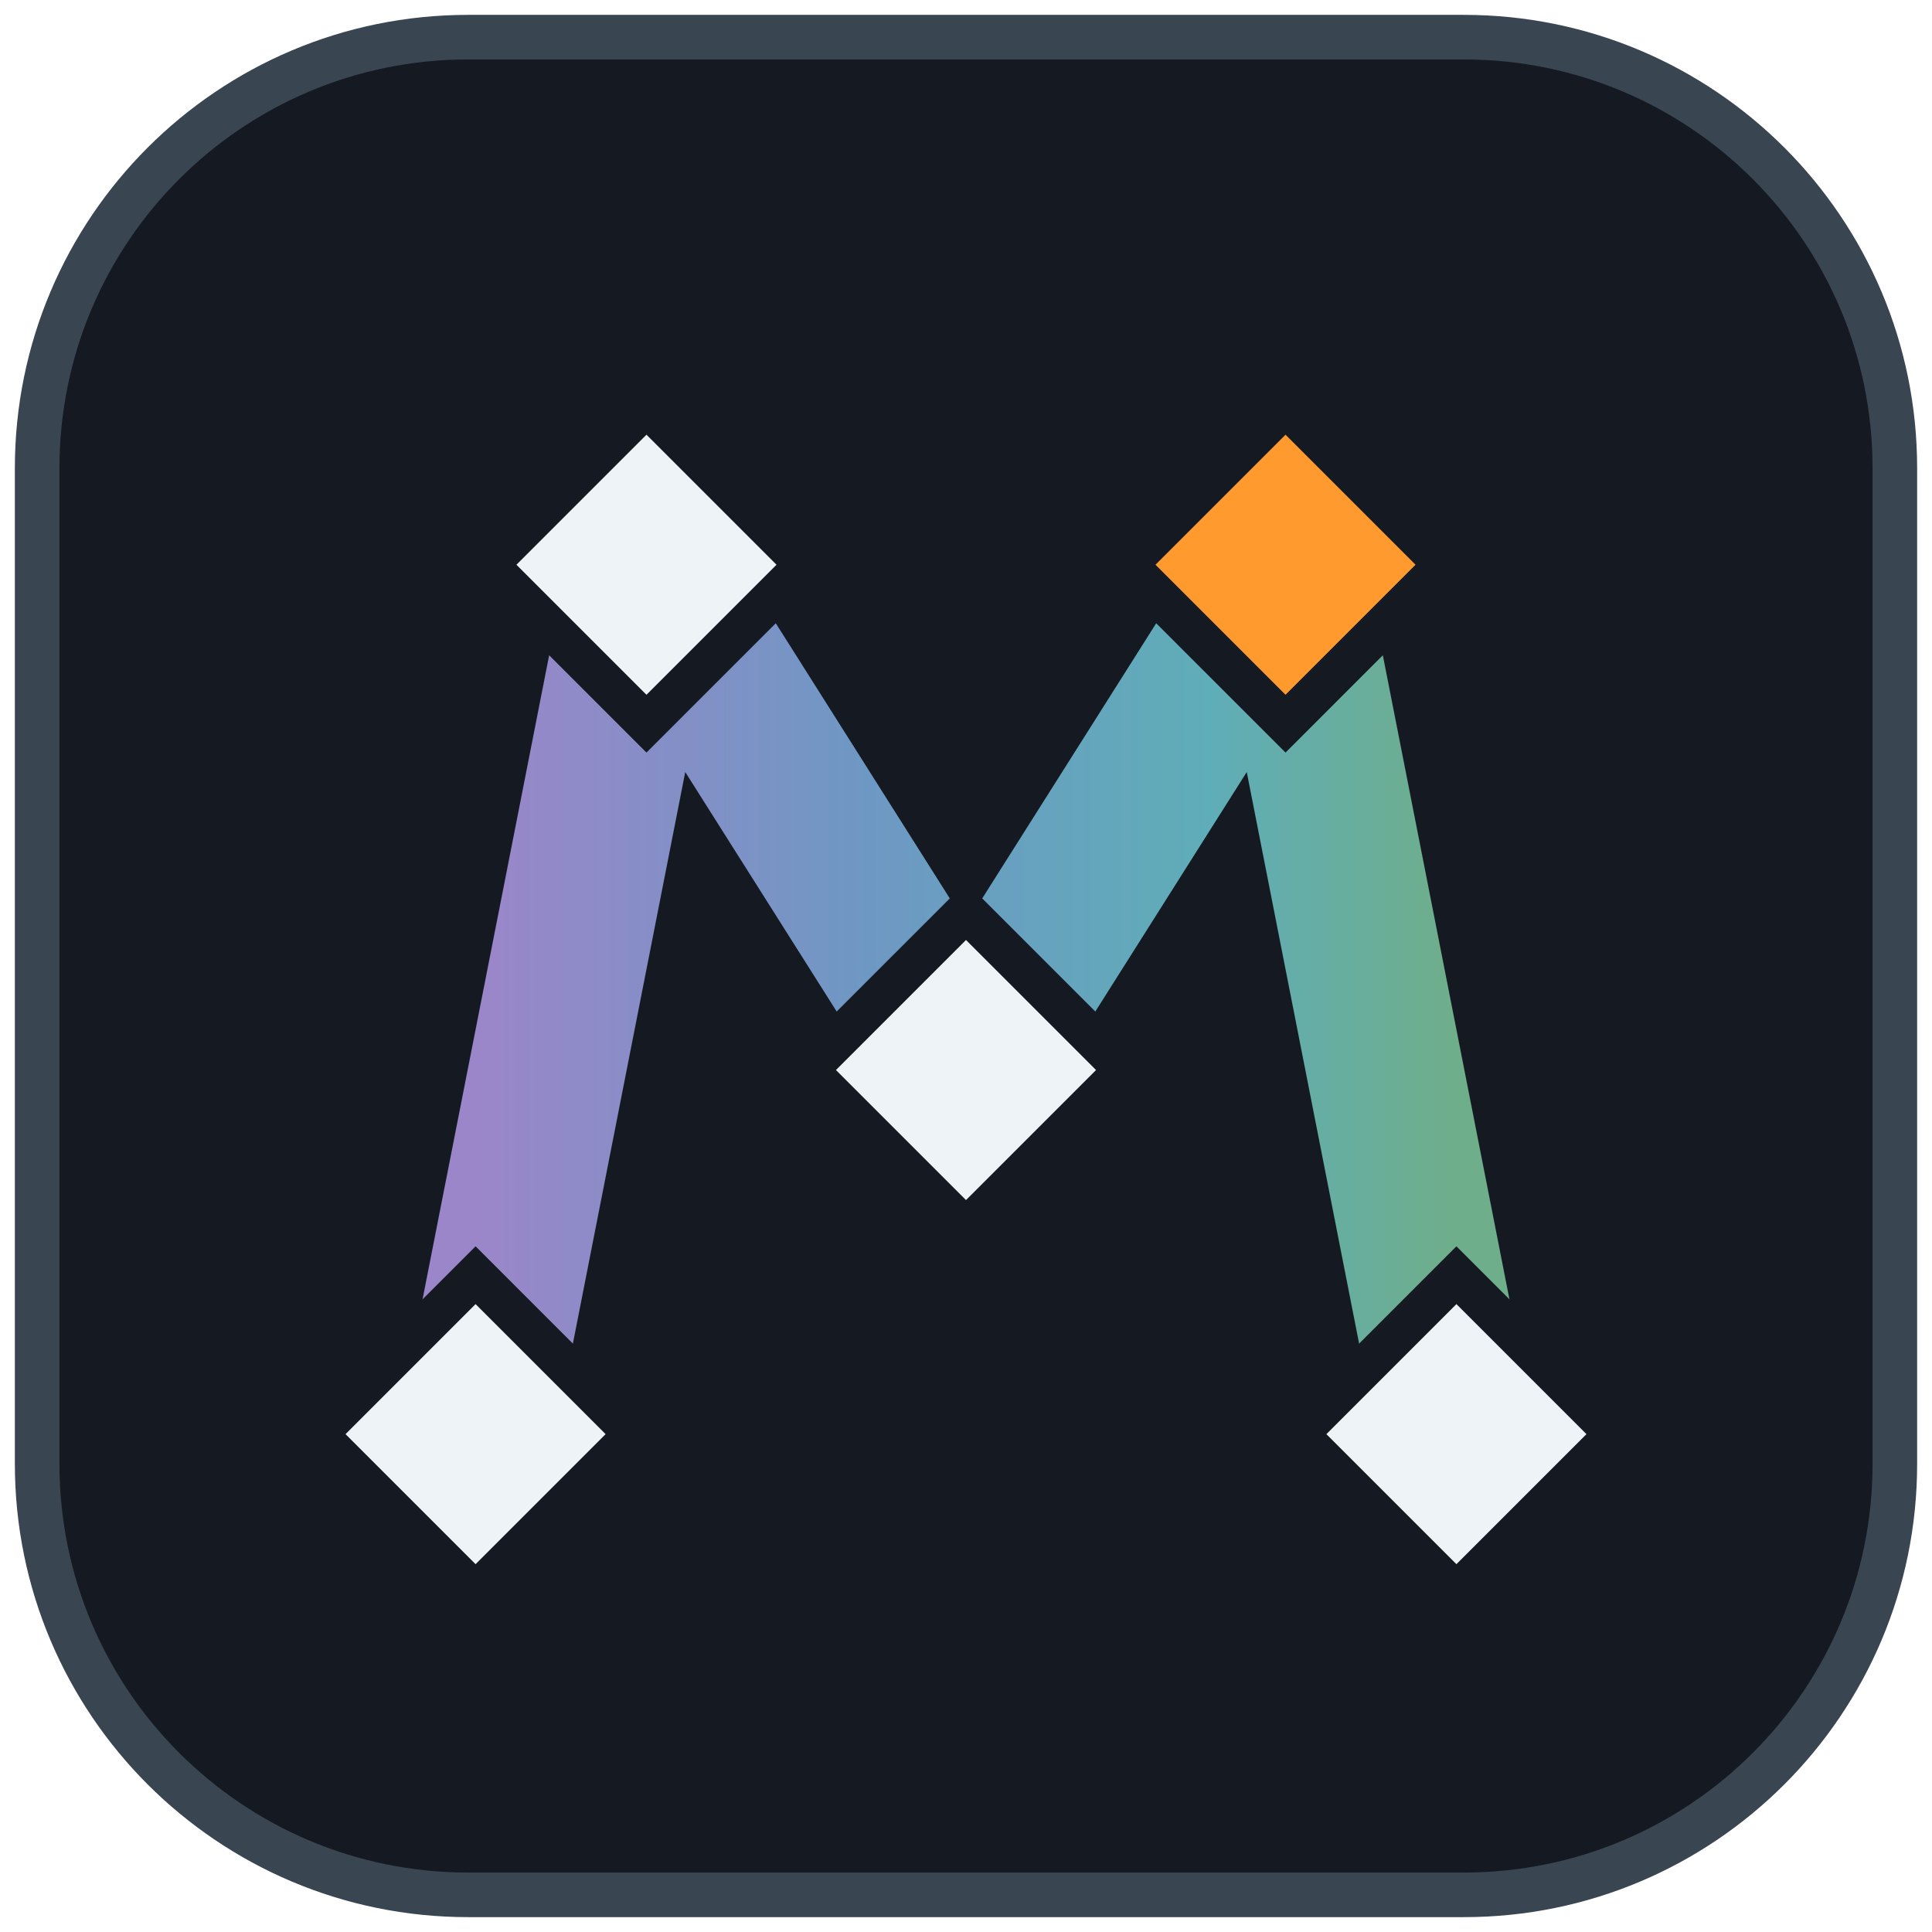
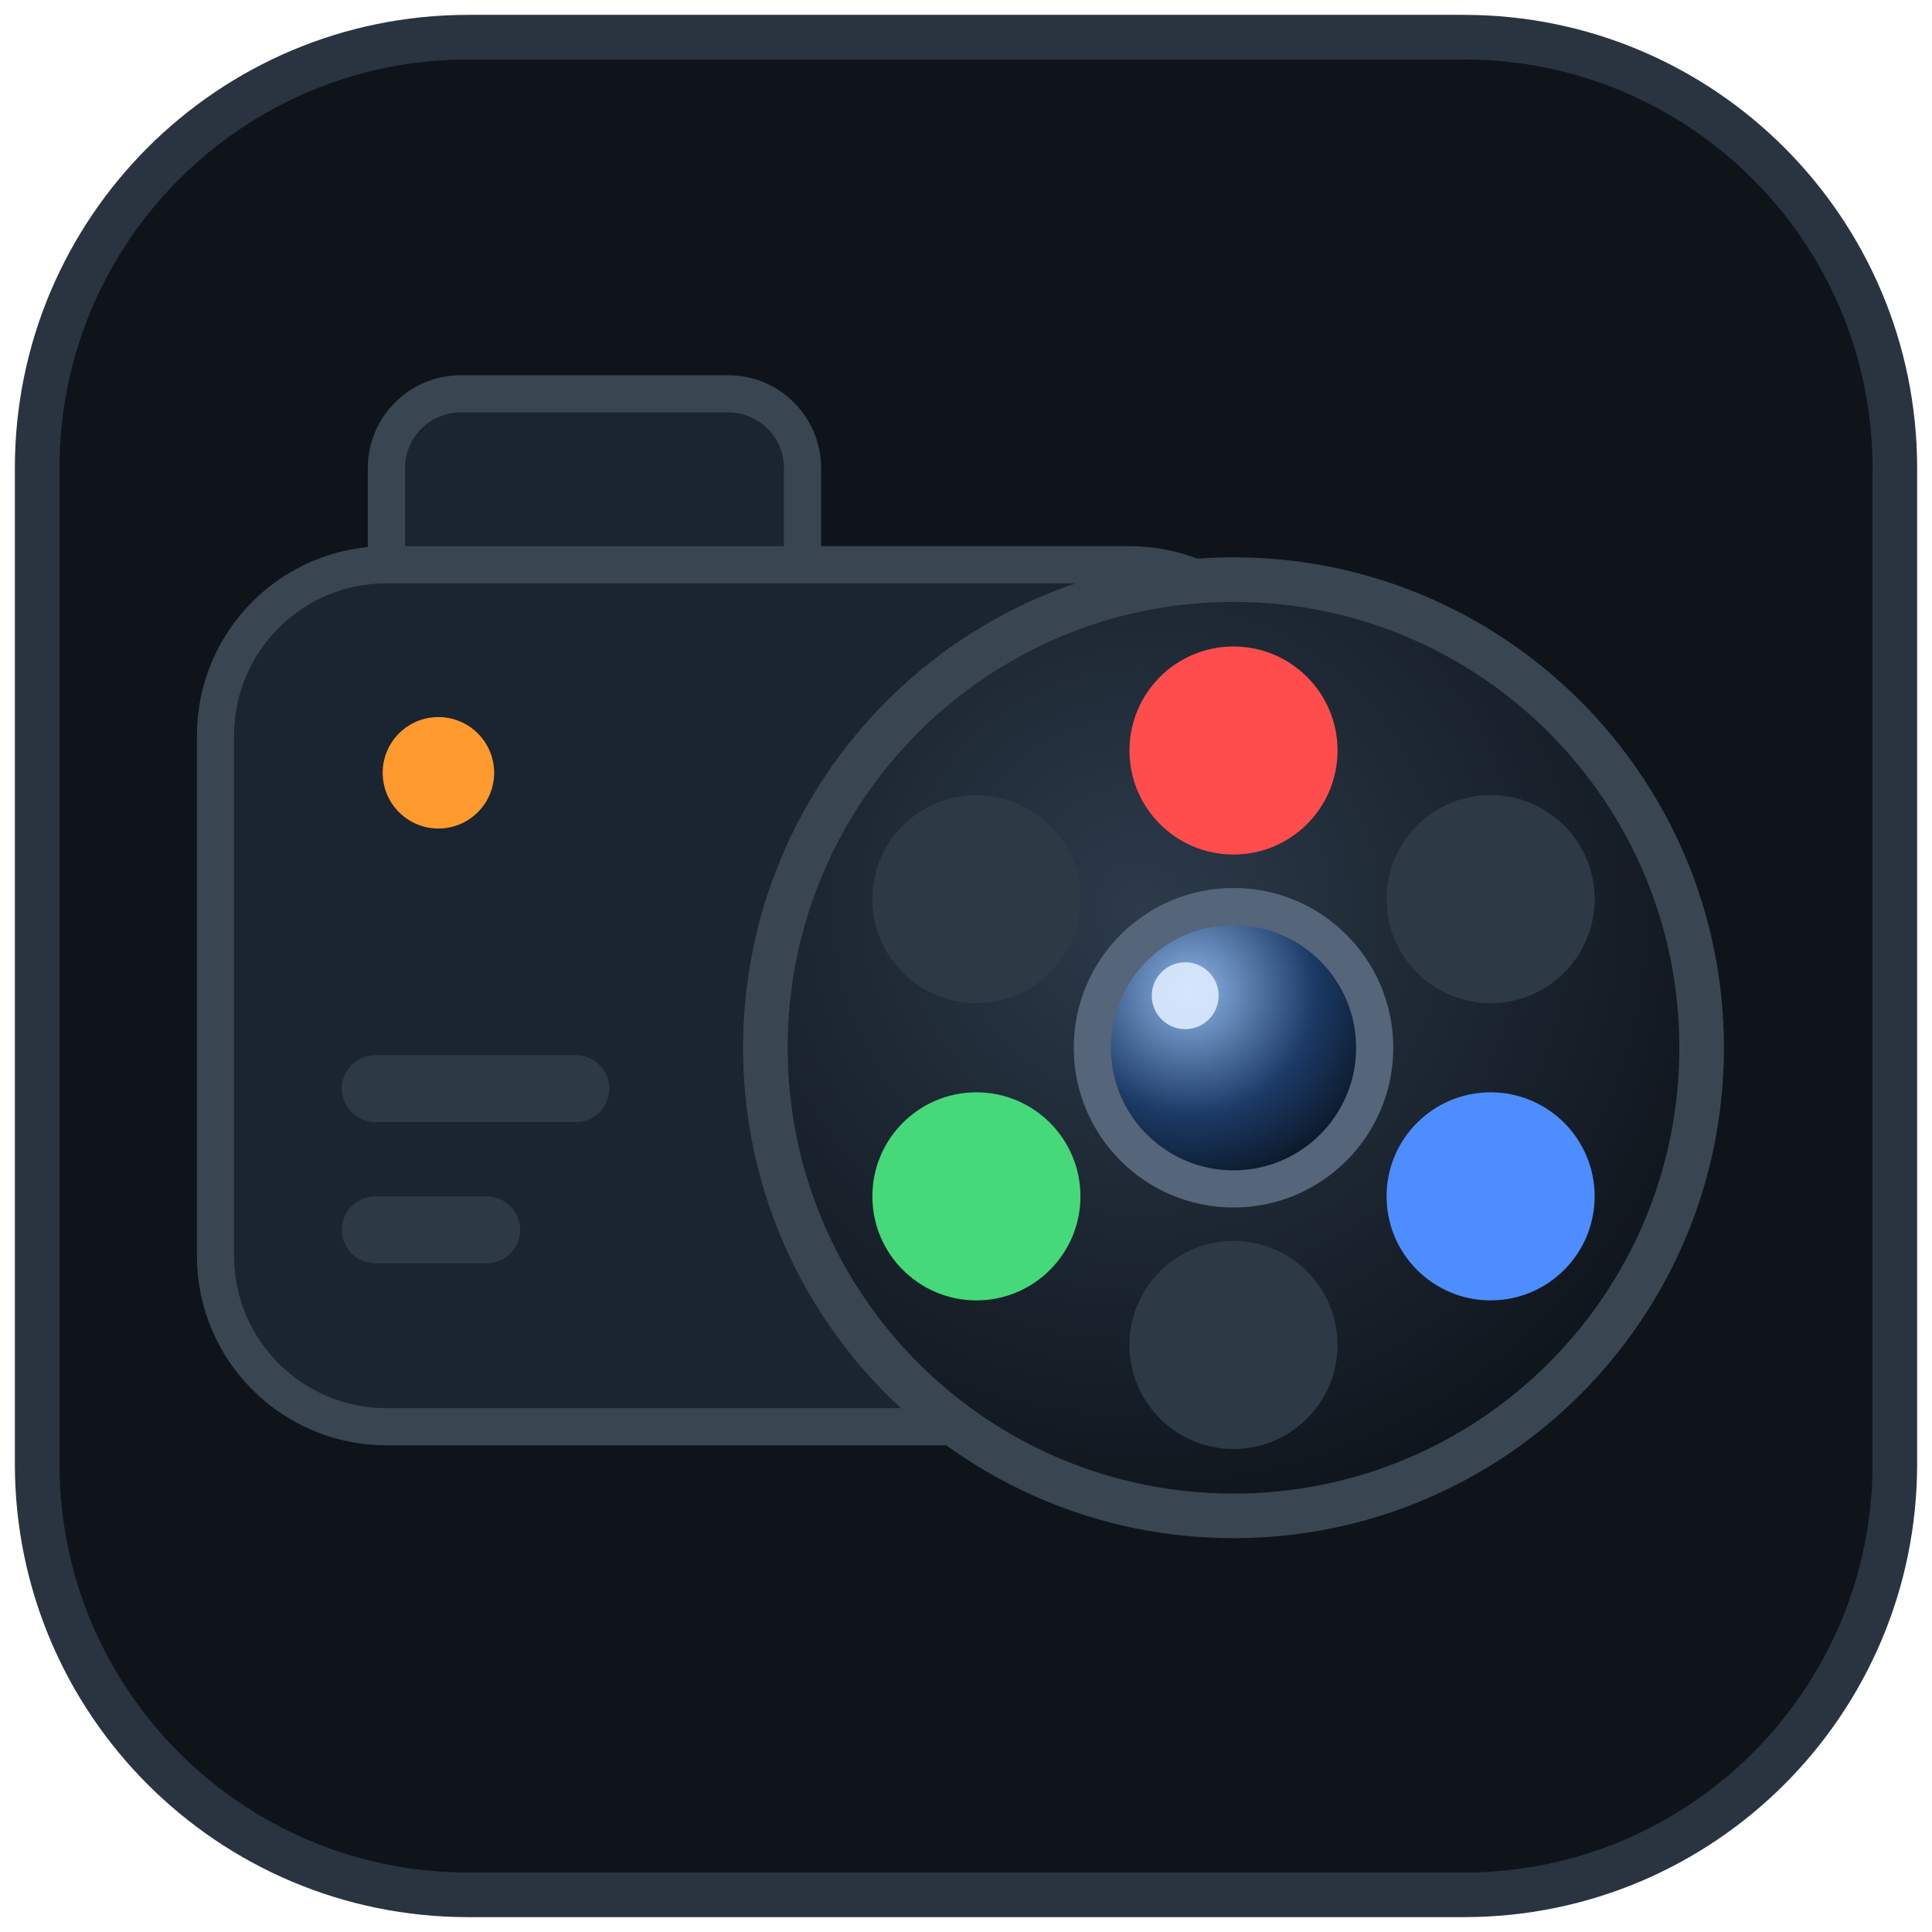
<svg xmlns="http://www.w3.org/2000/svg" viewBox="0 0 26 26" width="256" height="256">
  <defs>
-     <linearGradient id="mt-g" x1="6.4" y1="0" x2="19.6" y2="0" gradientUnits="userSpaceOnUse">
-       <stop offset="0" stop-color="#9B86C9" />
-       <stop offset="0.4" stop-color="#6E98C4" />
-       <stop offset="0.75" stop-color="#5FADB8" />
-       <stop offset="1" stop-color="#6FAE8A" />
-     </linearGradient>
+     <radialGradient id="mt-lens" cx="0.4" cy="0.35" r="0.75">
+       <stop offset="0" stop-color="#2c3a4a" />
+       <stop offset="1" stop-color="#0b1016" />
+     </radialGradient>
+     <radialGradient id="mt-glass" cx="0.35" cy="0.3" r="0.8">
+       <stop offset="0" stop-color="#8fb6e8" />
+       <stop offset="0.55" stop-color="#1b3a66" />
+       <stop offset="1" stop-color="#060a10" />
+     </radialGradient>
  </defs>
-   <rect x="0.5" y="0.5" width="25" height="25" rx="5.8" fill="#151A22" stroke="#3A4552" stroke-width="0.6" />
-   <path d="M6.4 19.3L8.7 7.6L13 14.4L17.3 7.6L19.6 19.3" fill="none" stroke="url(#mt-g)" stroke-width="2.1" stroke-linejoin="round" />
-   <path d="M6.4 17.55L8.15 19.3L6.4 21.05L4.65 19.3Z" fill="#EEF3F8" stroke="#151A22" stroke-width="1.1" paint-order="stroke" />
-   <path d="M8.7 5.85L10.45 7.6L8.7 9.35L6.95 7.6Z" fill="#EEF3F8" stroke="#151A22" stroke-width="1.1" paint-order="stroke" />
-   <path d="M13 12.65L14.75 14.4L13 16.15L11.25 14.4Z" fill="#EEF3F8" stroke="#151A22" stroke-width="1.1" paint-order="stroke" />
-   <path d="M17.3 5.85L19.05 7.6L17.3 9.35L15.55 7.6Z" fill="#FF9A2E" stroke="#151A22" stroke-width="1.1" paint-order="stroke" />
-   <path d="M19.6 17.55L21.35 19.3L19.6 21.05L17.85 19.3Z" fill="#EEF3F8" stroke="#151A22" stroke-width="1.1" paint-order="stroke" />
+   <rect x="0.5" y="0.5" width="25" height="25" rx="5.8" fill="#0F141B" stroke="#2A3441" stroke-width="0.6" />
+   <rect x="5.2" y="5.3" width="5.6" height="3.2" rx="1" fill="#1B2431" stroke="#3A4552" stroke-width="0.5" />
+   <rect x="2.9" y="7.6" width="14.6" height="11.6" rx="2.3" fill="#1B2431" stroke="#3A4552" stroke-width="0.5" />
+   <circle cx="5.9" cy="10.4" r="0.75" fill="#FF9A2E" />
+   <rect x="4.6" y="14.2" width="3.6" height="0.9" rx="0.45" fill="#2E3946" />
+   <rect x="4.6" y="16.1" width="2.4" height="0.9" rx="0.45" fill="#2E3946" />
+   <circle cx="16.6" cy="14.1" r="6.3" fill="url(#mt-lens)" stroke="#3A4552" stroke-width="0.6" />
+   <circle cx="16.6" cy="10.1" r="1.4" fill="#FF4D4D" />
+   <circle cx="13.14" cy="16.1" r="1.4" fill="#45D97A" />
+   <circle cx="20.06" cy="16.1" r="1.4" fill="#4D8DFF" />
+   <circle cx="20.06" cy="12.1" r="1.4" fill="#2E3946" />
+   <circle cx="13.14" cy="12.1" r="1.4" fill="#2E3946" />
+   <circle cx="16.6" cy="18.1" r="1.4" fill="#2E3946" />
+   <circle cx="16.6" cy="14.1" r="1.9" fill="url(#mt-glass)" stroke="#55657A" stroke-width="0.5" />
+   <circle cx="15.95" cy="13.4" r="0.45" fill="#DCEBFF" opacity="0.9" />
</svg>
